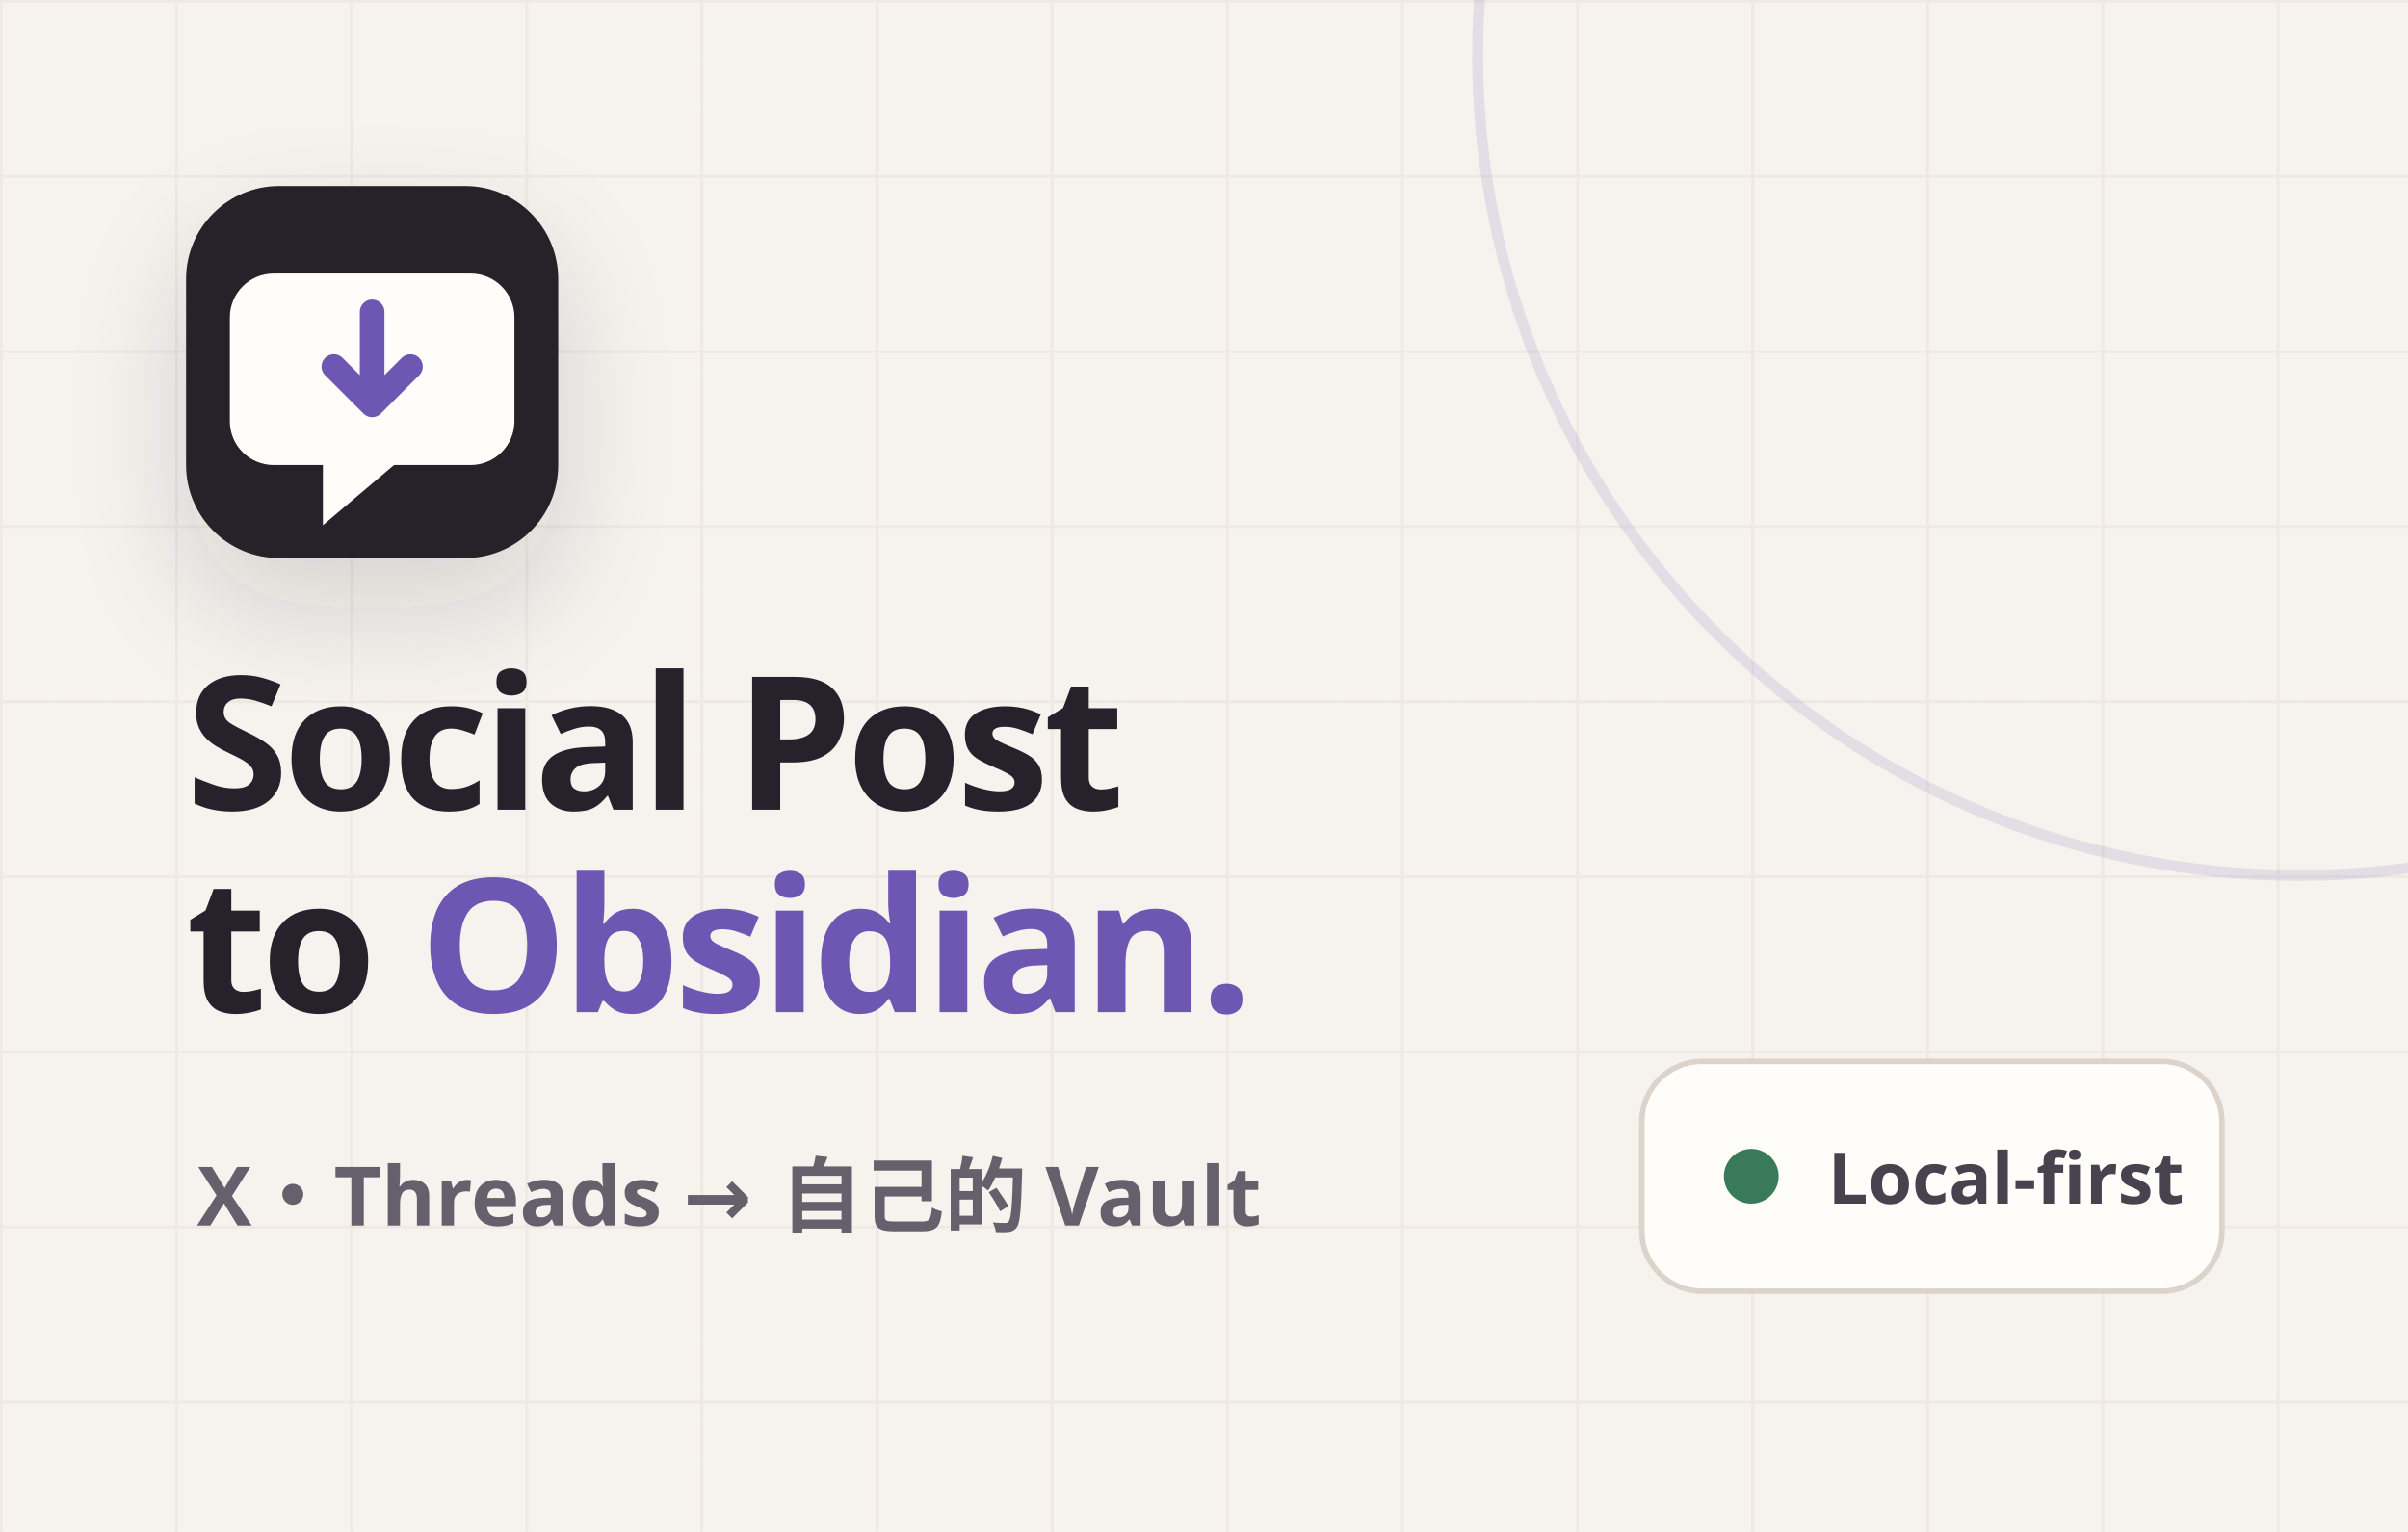
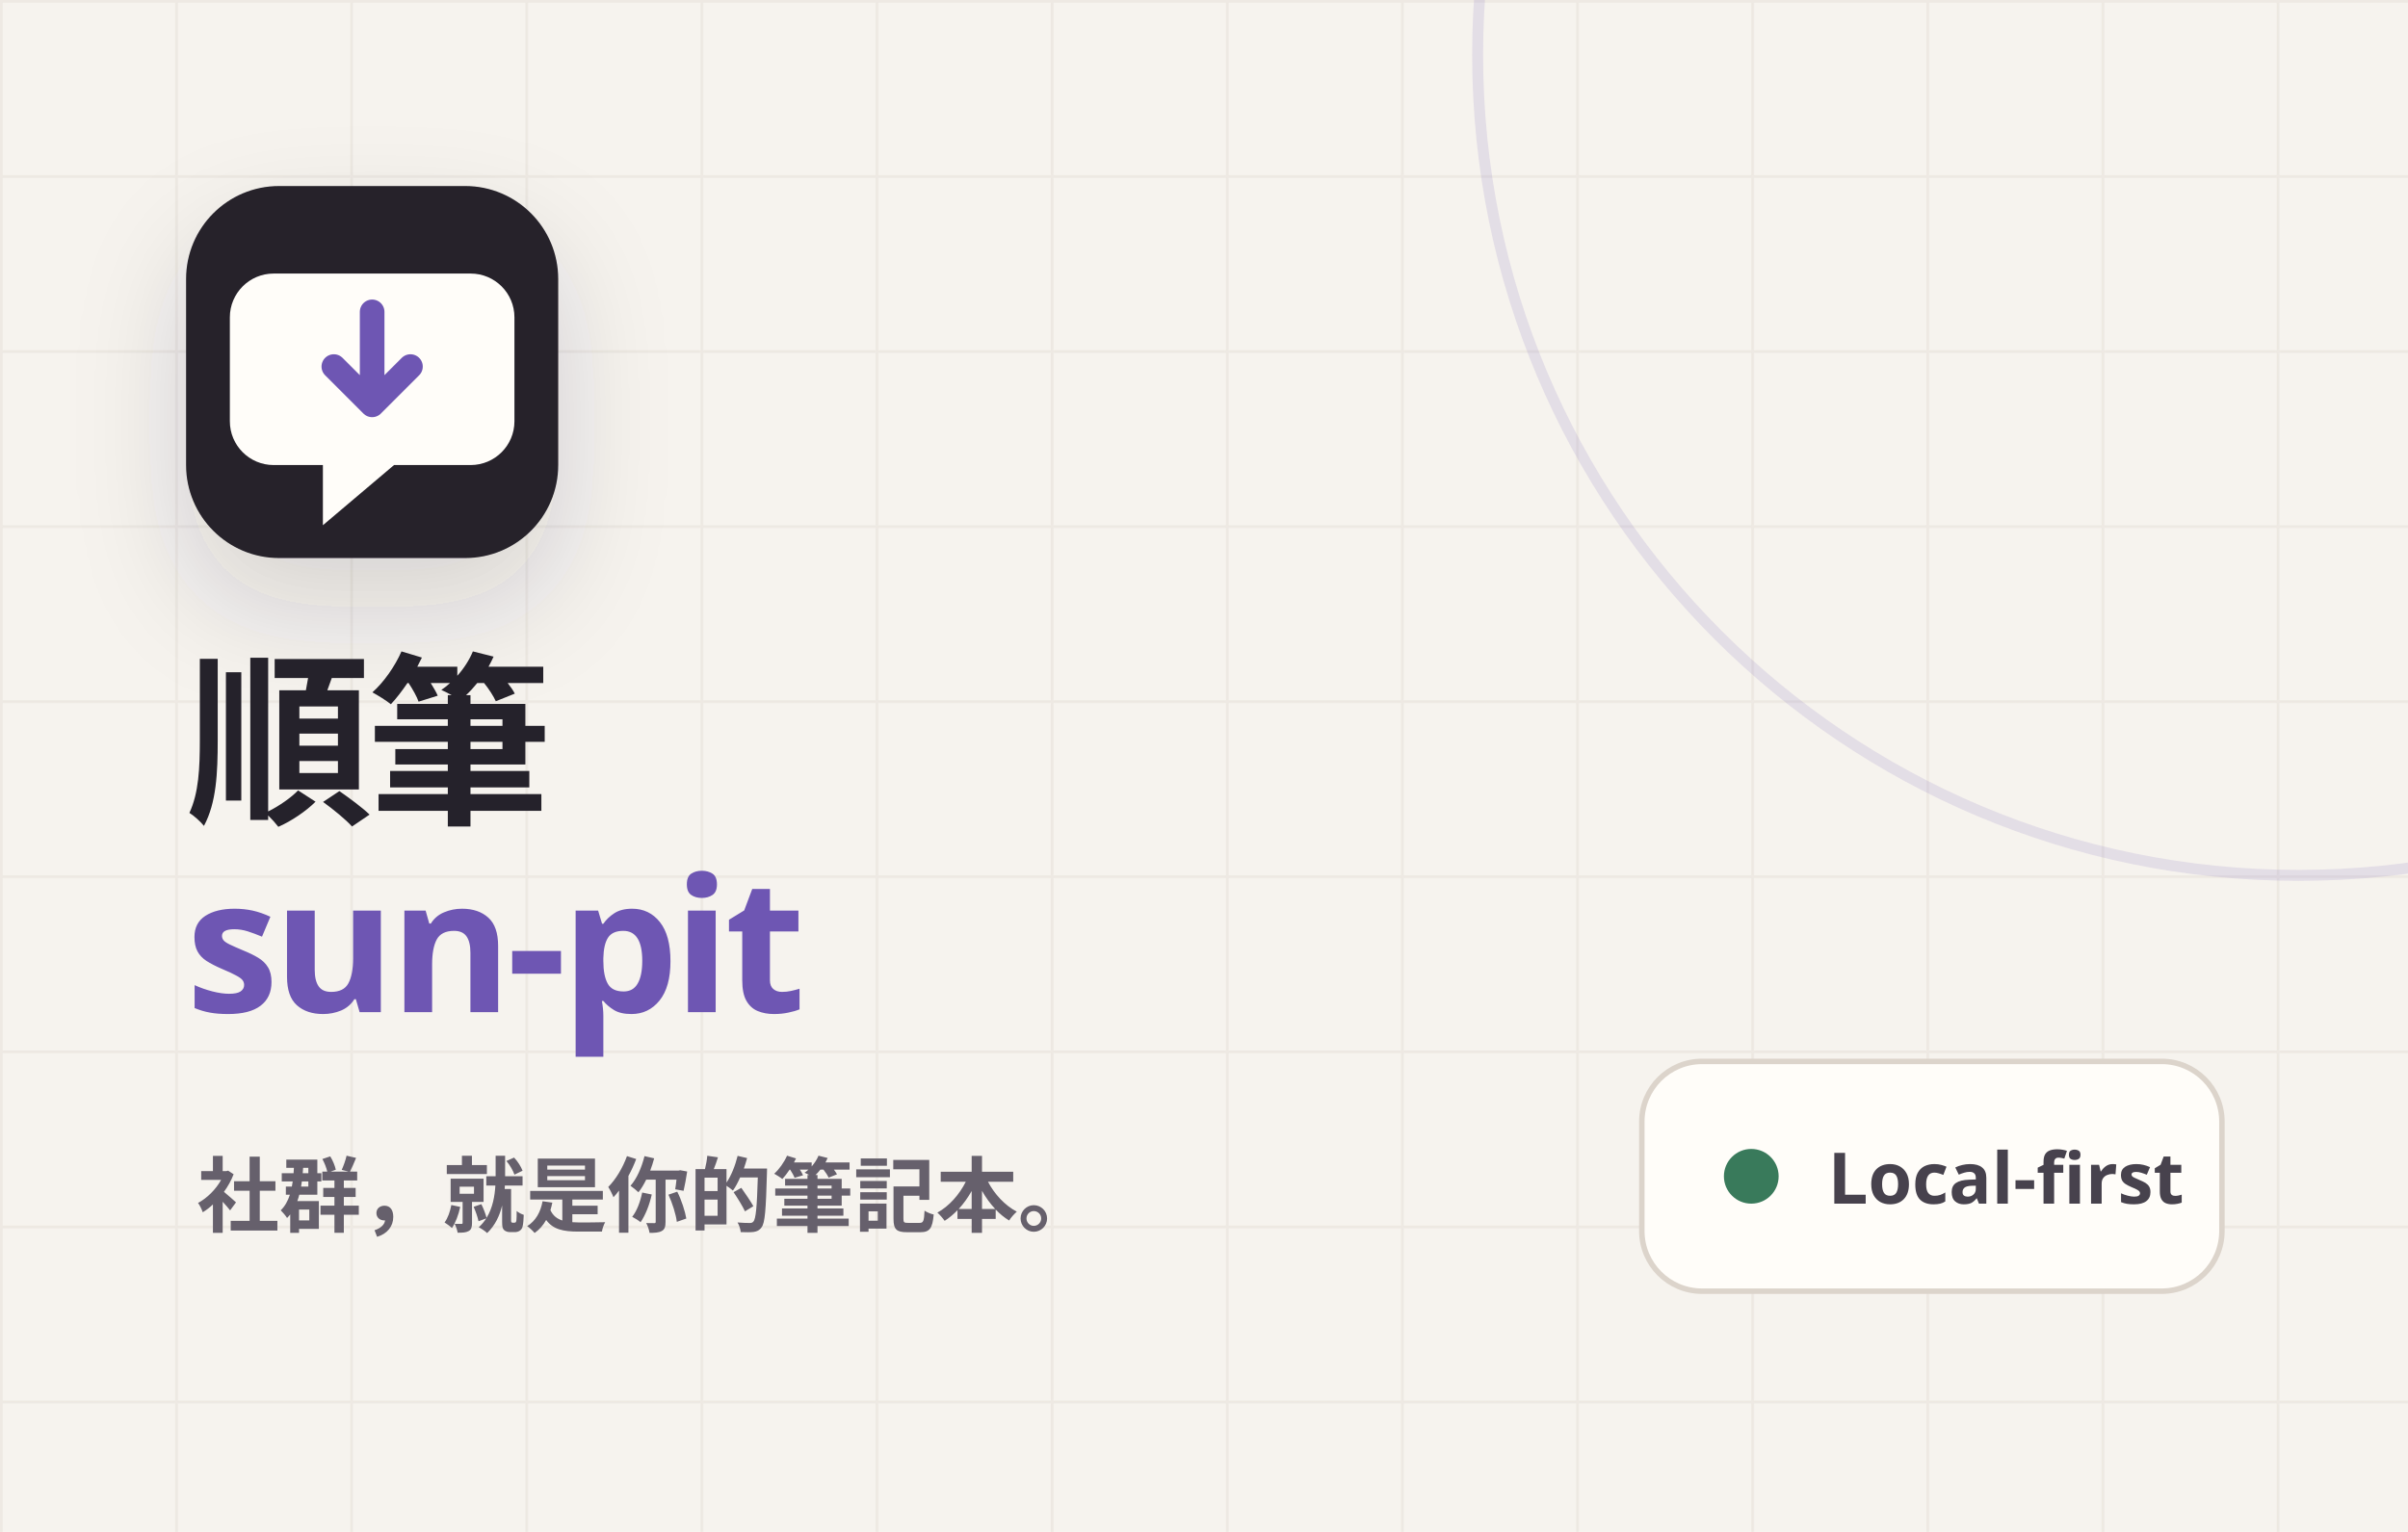
<svg xmlns="http://www.w3.org/2000/svg" width="440" height="280" viewBox="0 0 440 280">
  <defs>
    <pattern id="grid" width="32" height="32" patternUnits="userSpaceOnUse">
      <path d="M32 0H0V32" fill="none" stroke="#D8D0C7" stroke-width="1" opacity="0.28" />
    </pattern>
    <filter id="shadow" x="-30%" y="-30%" width="160%" height="170%">
      <feDropShadow dx="0" dy="9" stdDeviation="10" flood-color="#30273B" flood-opacity="0.16" />
    </filter>
  </defs>
  <rect width="440" height="280" fill="#F6F3EE" />
  <rect width="440" height="280" fill="url(#grid)" />
  <circle cx="420" cy="10" r="150" fill="none" stroke="#6E56B3" stroke-width="2" opacity="0.14" />
  <g filter="url(#shadow)">
    <rect x="34" y="34" width="68" height="68" rx="17" fill="#25222B" />
    <path d="M50 50h36a8 8 0 0 1 8 8v19a8 8 0 0 1-8 8H72L59 96V85h-9a8 8 0 0 1-8-8V58a8 8 0 0 1 8-8Z" fill="#FFFDF9" />
    <path d="M68 57v17m-7-7 7 7 7-7" fill="none" stroke="#6E56B3" stroke-width="4.5" stroke-linecap="round" stroke-linejoin="round" />
  </g>
-   <g font-family="Avenir Next, Avenir, sans-serif">
-     <text x="34" y="148" fill="#25222B" font-size="34" font-weight="760" letter-spacing="-1">Social Post</text>
-     <text x="34" y="185" fill="#25222B" font-size="34" font-weight="760" letter-spacing="-1">to <tspan fill="#6E56B3">Obsidian.</tspan>
+   <g font-family="Avenir Next, PingFang TC, sans-serif">
+     <text x="34" y="148" fill="#25222B" font-size="34" font-weight="760" letter-spacing="-1">順筆</text>
+     <text x="34" y="185" fill="#25222B" font-size="34" font-weight="760" letter-spacing="-1">
+       <tspan fill="#6E56B3">sun-pit</tspan>
    </text>
-     <text x="36" y="224" fill="#66606C" font-size="15" font-weight="600">X・Threads → 自己的 Vault</text>
+     <text x="36" y="224" fill="#66606C" font-size="15" font-weight="600">社群，就是你的筆記本。</text>
    <rect x="300" y="194" width="106" height="42" rx="11" fill="#FFFDF9" stroke="#DCD4CB" />
    <circle cx="320" cy="215" r="5" fill="#397A5B" />
    <text x="334" y="220" fill="#47424D" font-size="13" font-weight="700">Local-first</text>
  </g>
</svg>
